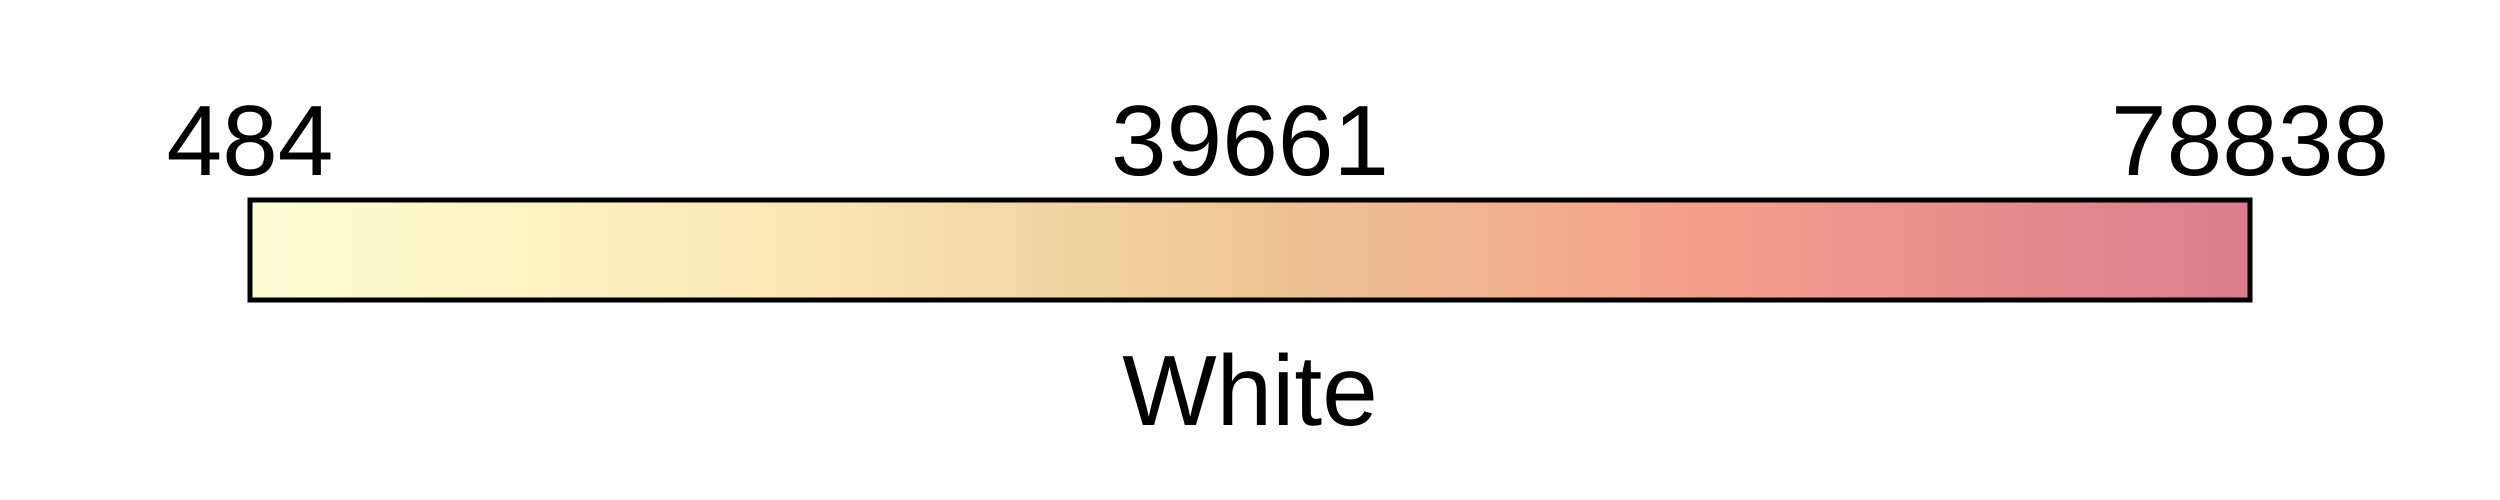
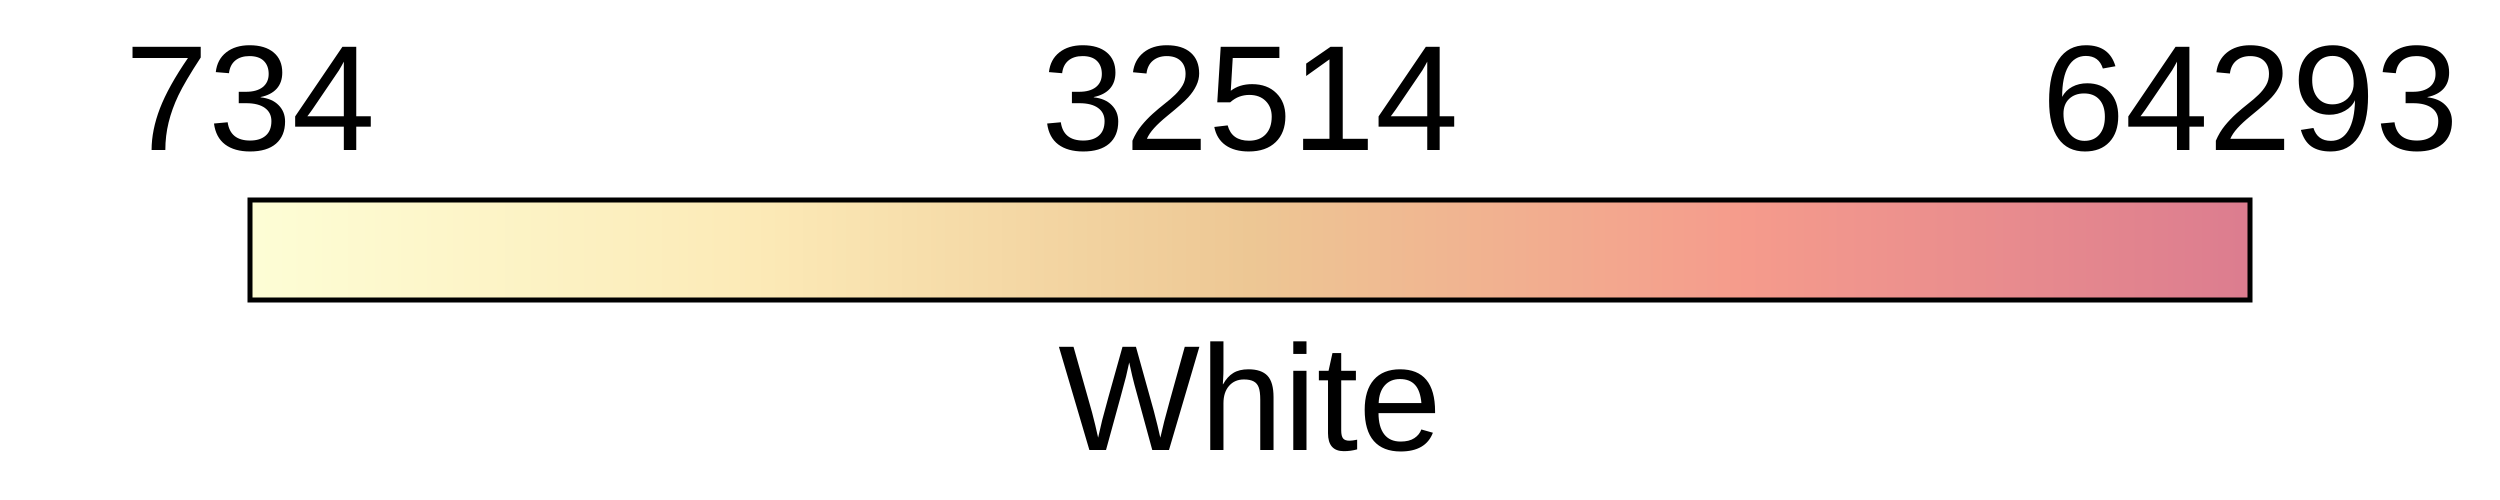
<svg xmlns="http://www.w3.org/2000/svg" width="500" height="100" style="background-color: transparent;">
  <defs>
    <linearGradient id="branca-gradient" x1="0%" y1="0%" x2="100%" y2="0%">
      <stop offset="0%" style="stop-color: #fdfdd5;" />
      <stop offset="25%" style="stop-color: #fceab7;" />
      <stop offset="50%" style="stop-color: #edc794;" />
      <stop offset="75%" style="stop-color: #f59b8c;" />
      <stop offset="100%" style="stop-color: #dc7d8f;" />
    </linearGradient>
  </defs>
  <rect x="50" y="40" width="400" height="20" fill="url(#branca-gradient)" stroke="black" stroke-width="1" />
-   <text x="50" y="35" font-family="Arial" font-size="20" text-anchor="middle" fill="black">484</text>
-   <text x="250" y="35" font-family="Arial" font-size="20" text-anchor="middle" fill="black">39661</text>
-   <text x="450" y="35" font-family="Arial" font-size="20" text-anchor="middle" fill="black">78838</text>
-   <text x="250" y="85" font-family="Arial" font-size="20" text-anchor="middle" fill="black">White</text>
+   <text x="50" y="30" font-family="Arial" font-size="30" text-anchor="middle" fill="black">734</text>
+   <text x="250" y="30" font-family="Arial" font-size="30" text-anchor="middle" fill="black">32514</text>
+   <text x="450" y="30" font-family="Arial" font-size="30" text-anchor="middle" fill="black">64293</text>
+   <text x="250" y="90" font-family="Arial" font-size="30" text-anchor="middle" fill="black">White</text>
</svg>
